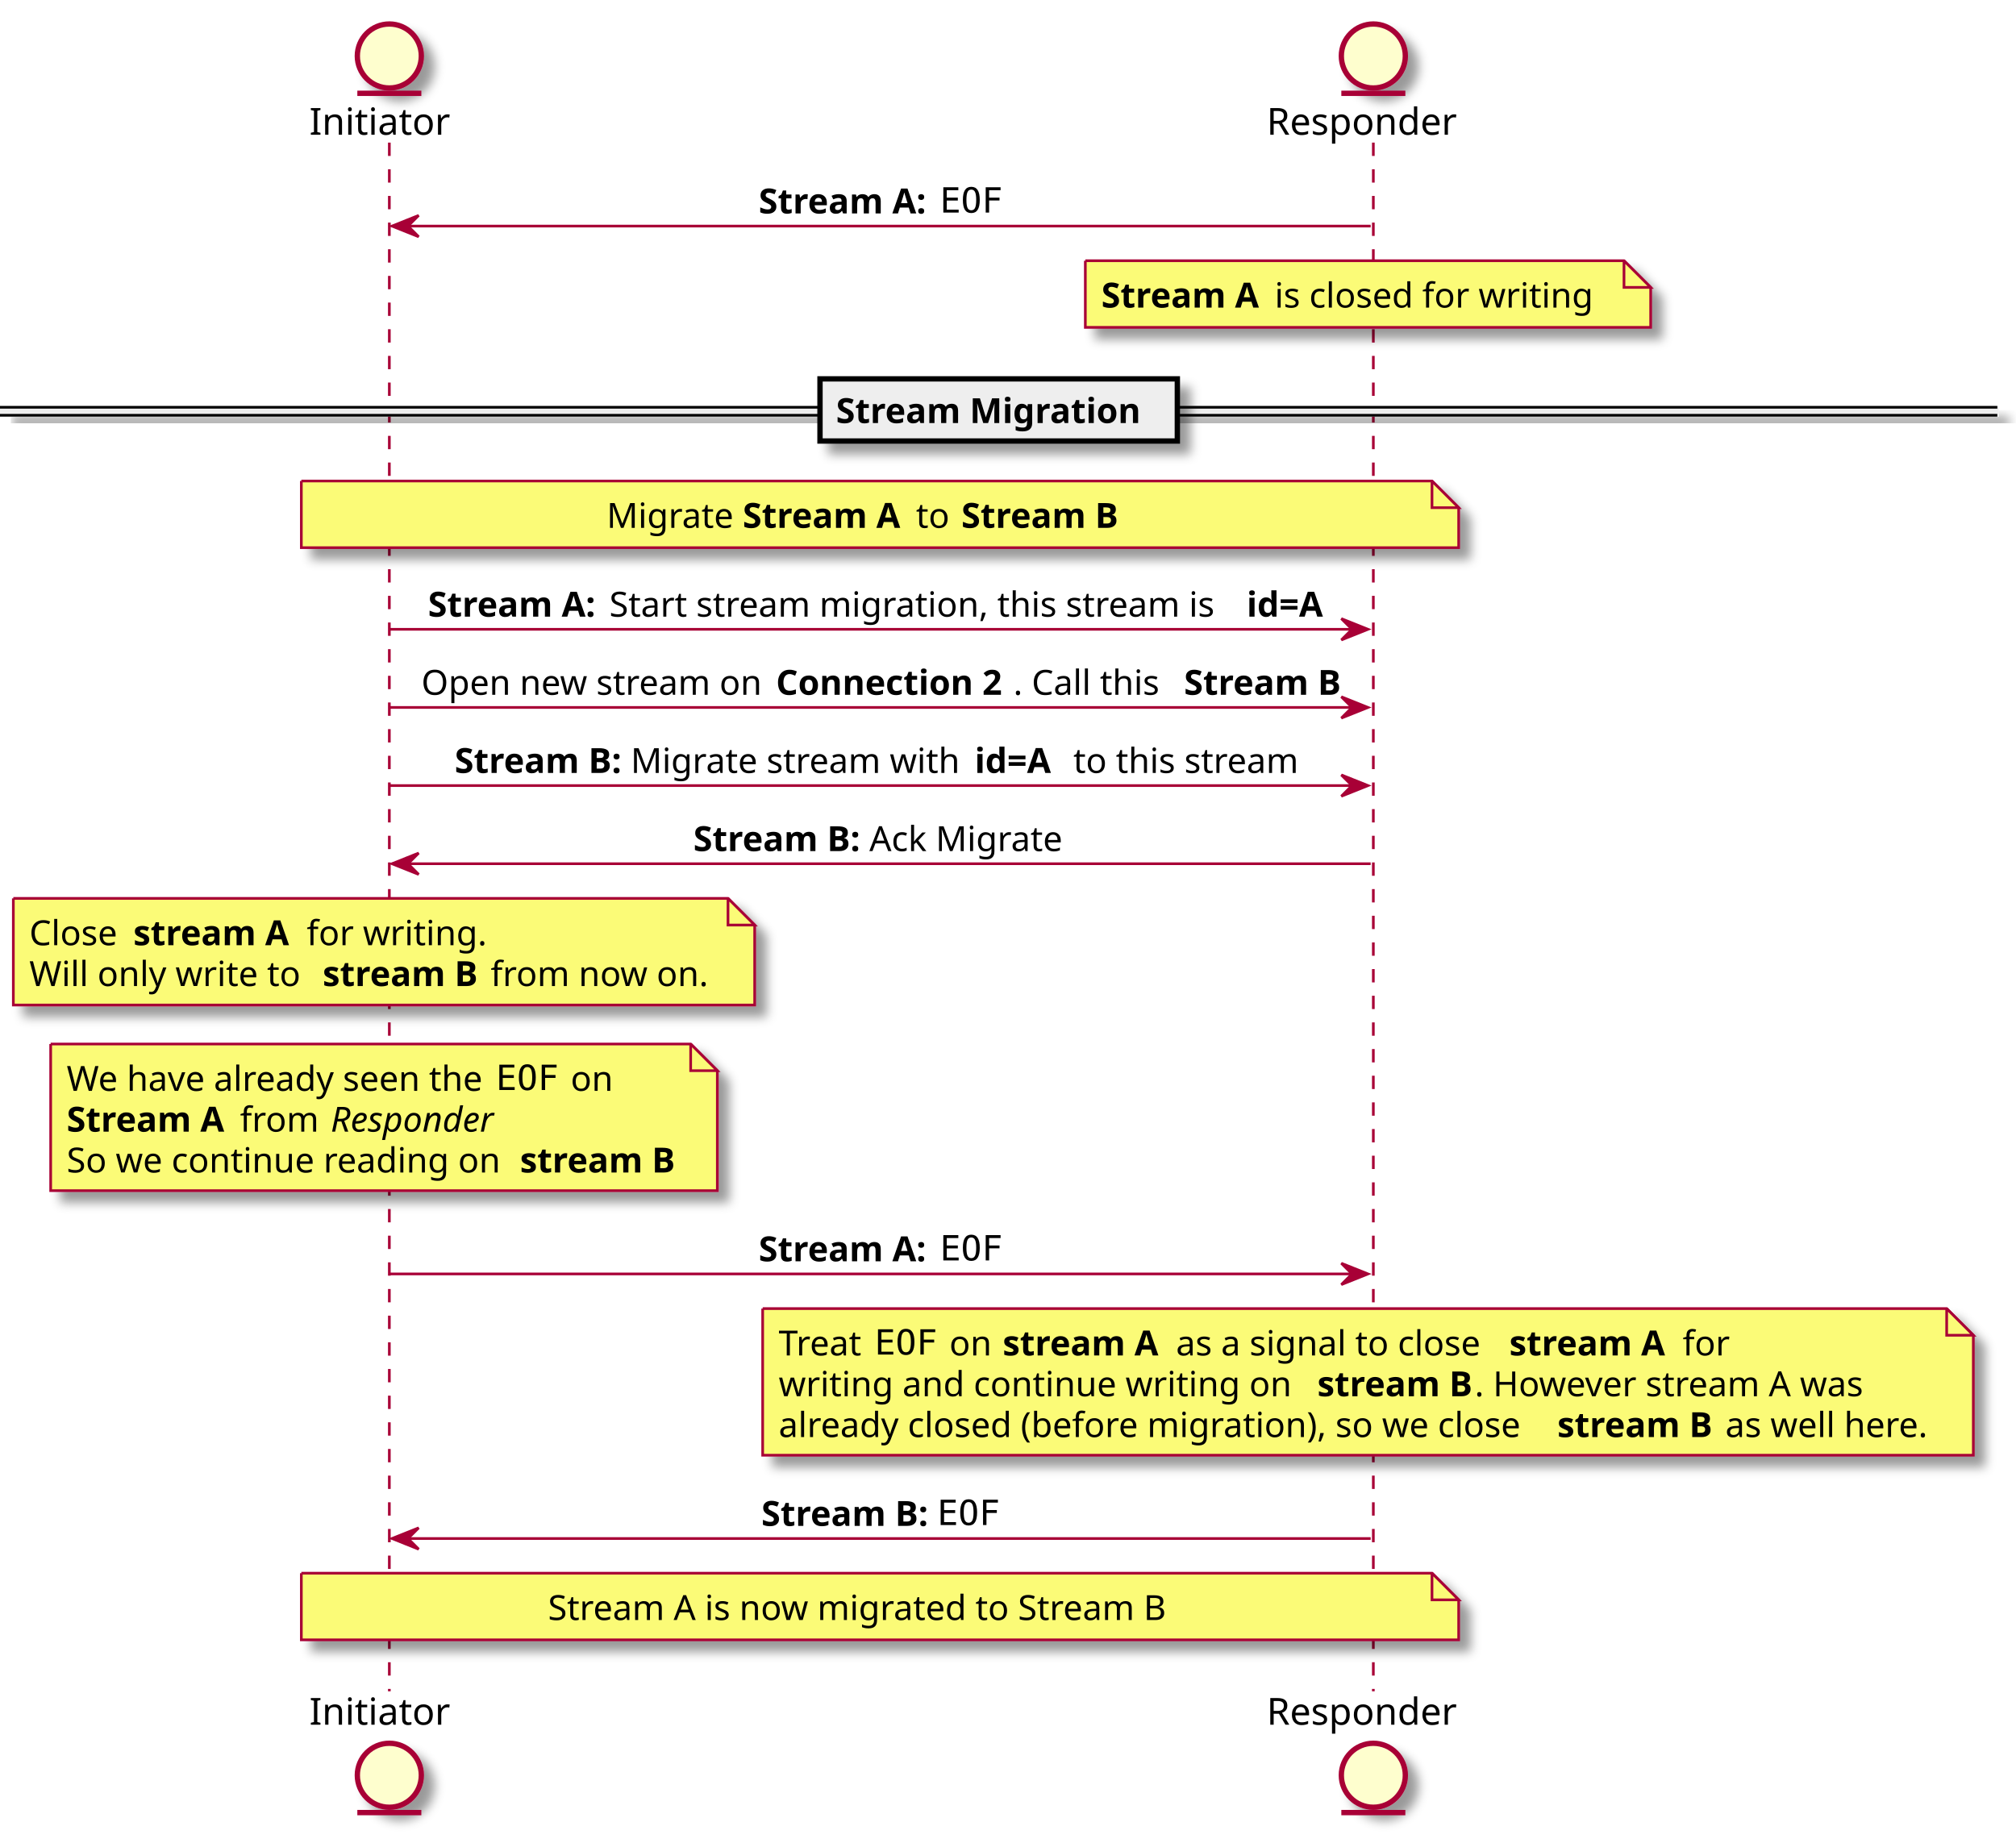
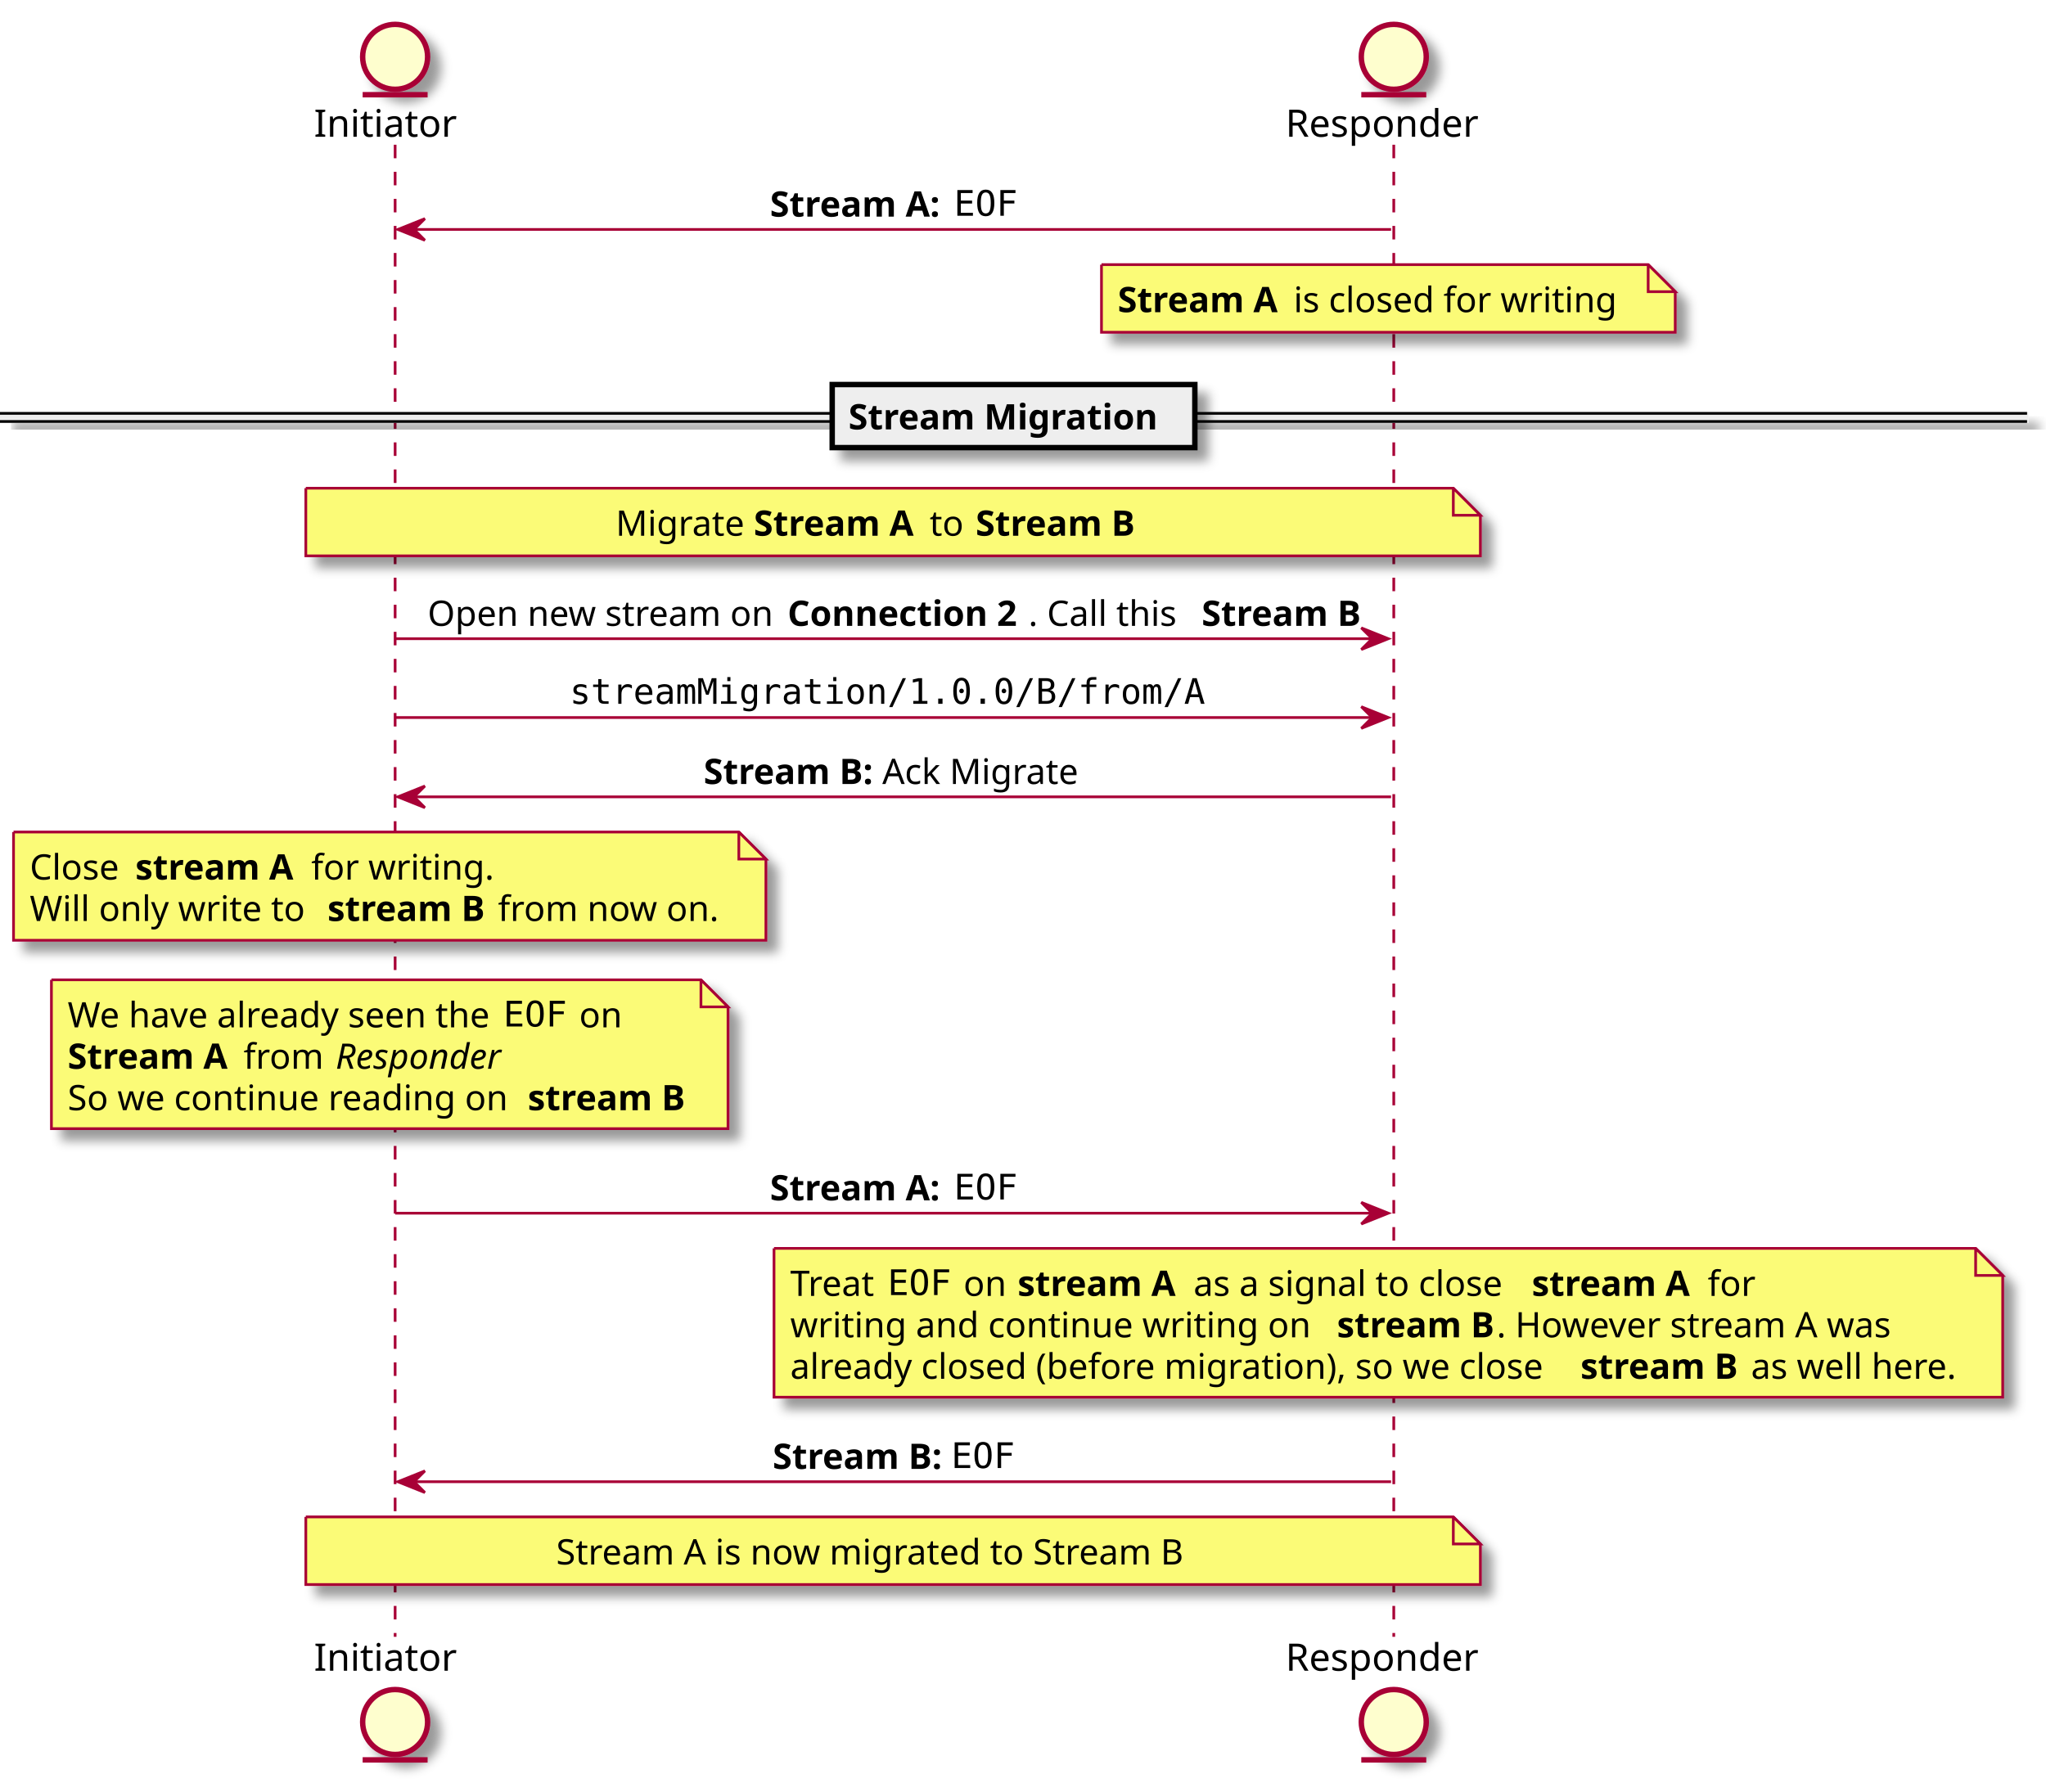
- <svg xmlns="http://www.w3.org/2000/svg" contentScriptType="application/ecmascript" contentStyleType="text/css" height="691px" preserveAspectRatio="none" style="width:756px;height:691px;background:#FFFFFF;" version="1.1" viewBox="0 0 756 691" width="756px" zoomAndPan="magnify">
+ <svg xmlns="http://www.w3.org/2000/svg" contentScriptType="application/ecmascript" contentStyleType="text/css" height="662px" preserveAspectRatio="none" style="width:756px;height:662px;background:#FFFFFF;" version="1.1" viewBox="0 0 756 662" width="756px" zoomAndPan="magnify">
  <defs>
-     <filter height="300%" id="f19ondx6cwf7nl" width="300%" x="-1" y="-1">
+     <filter height="300%" id="fx67nvamvcozk" width="300%" x="-1" y="-1">
      <feGaussianBlur result="blurOut" stdDeviation="2.0" />
      <feColorMatrix in="blurOut" result="blurOut2" type="matrix" values="0 0 0 0 0 0 0 0 0 0 0 0 0 0 0 0 0 0 .4 0" />
      <feOffset dx="4.0" dy="4.0" in="blurOut2" result="blurOut3" />
      <feBlend in="SourceGraphic" in2="blurOut3" mode="normal" />
    </filter>
  </defs>
  <g>
-     <line style="stroke:#A80036;stroke-width:1.0;stroke-dasharray:5.0,5.0;" x1="146" x2="146" y1="53.488" y2="634.389" />
-     <line style="stroke:#A80036;stroke-width:1.0;stroke-dasharray:5.0,5.0;" x1="515" x2="515" y1="53.488" y2="634.389" />
+     <line style="stroke:#A80036;stroke-width:1.0;stroke-dasharray:5.0,5.0;" x1="146" x2="146" y1="53.488" y2="604.9" />
+     <line style="stroke:#A80036;stroke-width:1.0;stroke-dasharray:5.0,5.0;" x1="515" x2="515" y1="53.488" y2="604.9" />
    <text fill="#000000" font-family="sans-serif" font-size="14" lengthAdjust="spacing" textLength="54" x="116" y="50.535">Initiator</text>
-     <ellipse cx="146" cy="21" fill="#FEFECE" filter="url(#f19ondx6cwf7nl)" rx="12" ry="12" style="stroke:#A80036;stroke-width:2.0;" />
+     <ellipse cx="146" cy="21" fill="#FEFECE" filter="url(#fx67nvamvcozk)" rx="12" ry="12" style="stroke:#A80036;stroke-width:2.0;" />
    <line style="stroke:#A80036;stroke-width:2.0;" x1="134" x2="158" y1="35" y2="35" />
-     <text fill="#000000" font-family="sans-serif" font-size="14" lengthAdjust="spacing" textLength="54" x="116" y="646.924">Initiator</text>
-     <ellipse cx="146" cy="665.877" fill="#FEFECE" filter="url(#f19ondx6cwf7nl)" rx="12" ry="12" style="stroke:#A80036;stroke-width:2.0;" />
-     <line style="stroke:#A80036;stroke-width:2.0;" x1="134" x2="158" y1="679.877" y2="679.877" />
+     <text fill="#000000" font-family="sans-serif" font-size="14" lengthAdjust="spacing" textLength="54" x="116" y="617.436">Initiator</text>
+     <ellipse cx="146" cy="636.389" fill="#FEFECE" filter="url(#fx67nvamvcozk)" rx="12" ry="12" style="stroke:#A80036;stroke-width:2.0;" />
+     <line style="stroke:#A80036;stroke-width:2.0;" x1="134" x2="158" y1="650.389" y2="650.389" />
    <text fill="#000000" font-family="sans-serif" font-size="14" lengthAdjust="spacing" textLength="74" x="475" y="50.535">Responder</text>
-     <ellipse cx="515" cy="21" fill="#FEFECE" filter="url(#f19ondx6cwf7nl)" rx="12" ry="12" style="stroke:#A80036;stroke-width:2.0;" />
+     <ellipse cx="515" cy="21" fill="#FEFECE" filter="url(#fx67nvamvcozk)" rx="12" ry="12" style="stroke:#A80036;stroke-width:2.0;" />
    <line style="stroke:#A80036;stroke-width:2.0;" x1="503" x2="527" y1="35" y2="35" />
-     <text fill="#000000" font-family="sans-serif" font-size="14" lengthAdjust="spacing" textLength="74" x="475" y="646.924">Responder</text>
-     <ellipse cx="515" cy="665.877" fill="#FEFECE" filter="url(#f19ondx6cwf7nl)" rx="12" ry="12" style="stroke:#A80036;stroke-width:2.0;" />
-     <line style="stroke:#A80036;stroke-width:2.0;" x1="503" x2="527" y1="679.877" y2="679.877" />
+     <text fill="#000000" font-family="sans-serif" font-size="14" lengthAdjust="spacing" textLength="74" x="475" y="617.436">Responder</text>
+     <ellipse cx="515" cy="636.389" fill="#FEFECE" filter="url(#fx67nvamvcozk)" rx="12" ry="12" style="stroke:#A80036;stroke-width:2.0;" />
+     <line style="stroke:#A80036;stroke-width:2.0;" x1="503" x2="527" y1="650.389" y2="650.389" />
    <polygon fill="#A80036" points="157,80.799,147,84.799,157,88.799,153,84.799" style="stroke:#A80036;stroke-width:1.0;" />
    <line style="stroke:#A80036;stroke-width:1.0;" x1="151" x2="514" y1="84.799" y2="84.799" />
    <text fill="#000000" font-family="sans-serif" font-size="13" font-weight="bold" lengthAdjust="spacing" textLength="64" x="284.5" y="80.057">Stream A:</text>
    <text fill="#000000" font-family="sans-serif" font-size="13" lengthAdjust="spacing" textLength="0" x="352.5" y="80.057" />
    <text fill="#000000" font-family="monospace" font-size="13" lengthAdjust="spacing" textLength="24" x="352.5" y="79.733">EOF</text>
-     <path d="M407,97.799 L407,122.799 L619,122.799 L619,107.799 L609,97.799 L407,97.799 " fill="#FBFB77" filter="url(#f19ondx6cwf7nl)" style="stroke:#A80036;stroke-width:1.0;" />
+     <path d="M407,97.799 L407,122.799 L619,122.799 L619,107.799 L609,97.799 L407,97.799 " fill="#FBFB77" filter="url(#fx67nvamvcozk)" style="stroke:#A80036;stroke-width:1.0;" />
    <path d="M609,97.799 L609,107.799 L619,107.799 L609,97.799 " fill="#FBFB77" style="stroke:#A80036;stroke-width:1.0;" />
    <text fill="#000000" font-family="sans-serif" font-size="13" font-weight="bold" lengthAdjust="spacing" textLength="61" x="413" y="115.367">Stream A</text>
    <text fill="#000000" font-family="sans-serif" font-size="13" lengthAdjust="spacing" textLength="126" x="478" y="115.367">is closed for writing</text>
-     <rect fill="#EEEEEE" filter="url(#f19ondx6cwf7nl)" height="3" style="stroke:#EEEEEE;stroke-width:1.0;" width="749" x="0" y="152.765" />
+     <rect fill="#EEEEEE" filter="url(#fx67nvamvcozk)" height="3" style="stroke:#EEEEEE;stroke-width:1.0;" width="749" x="0" y="152.765" />
    <line style="stroke:#000000;stroke-width:1.0;" x1="0" x2="749" y1="152.765" y2="152.765" />
    <line style="stroke:#000000;stroke-width:1.0;" x1="0" x2="749" y1="155.765" y2="155.765" />
-     <rect fill="#EEEEEE" filter="url(#f19ondx6cwf7nl)" height="23.311" style="stroke:#000000;stroke-width:2.0;" width="134" x="307.5" y="142.109" />
+     <rect fill="#EEEEEE" filter="url(#fx67nvamvcozk)" height="23.311" style="stroke:#000000;stroke-width:2.0;" width="134" x="307.5" y="142.109" />
    <text fill="#000000" font-family="sans-serif" font-size="13" font-weight="bold" lengthAdjust="spacing" textLength="116" x="313.5" y="158.678">Stream Migration</text>
-     <path d="M113,180.42 L113,205.42 L547,205.42 L547,190.42 L537,180.42 L113,180.42 " fill="#FBFB77" filter="url(#f19ondx6cwf7nl)" style="stroke:#A80036;stroke-width:1.0;" />
+     <path d="M113,180.42 L113,205.42 L547,205.42 L547,190.42 L537,180.42 L113,180.42 " fill="#FBFB77" filter="url(#fx67nvamvcozk)" style="stroke:#A80036;stroke-width:1.0;" />
    <path d="M537,180.42 L537,190.42 L547,190.42 L537,180.42 " fill="#FBFB77" style="stroke:#A80036;stroke-width:1.0;" />
    <text fill="#000000" font-family="sans-serif" font-size="13" lengthAdjust="spacing" textLength="47" x="227.5" y="197.988">Migrate</text>
    <text fill="#000000" font-family="sans-serif" font-size="13" font-weight="bold" lengthAdjust="spacing" textLength="61" x="278.5" y="197.988">Stream A</text>
    <text fill="#000000" font-family="sans-serif" font-size="13" lengthAdjust="spacing" textLength="13" x="343.5" y="197.988">to</text>
    <text fill="#000000" font-family="sans-serif" font-size="13" font-weight="bold" lengthAdjust="spacing" textLength="59" x="360.5" y="197.988">Stream B</text>
    <polygon fill="#A80036" points="503,232.041,513,236.041,503,240.041,507,236.041" style="stroke:#A80036;stroke-width:1.0;" />
    <line style="stroke:#A80036;stroke-width:1.0;" x1="146" x2="509" y1="236.041" y2="236.041" />
-     <text fill="#000000" font-family="sans-serif" font-size="13" font-weight="bold" lengthAdjust="spacing" textLength="64" x="160.5" y="231.299">Stream A:</text>
-     <text fill="#000000" font-family="sans-serif" font-size="13" lengthAdjust="spacing" textLength="235" x="228.5" y="231.299">Start stream migration, this stream is</text>
-     <text fill="#000000" font-family="sans-serif" font-size="13" font-weight="bold" lengthAdjust="spacing" textLength="33" x="467.5" y="231.299">id=A</text>
-     <polygon fill="#A80036" points="503,261.352,513,265.352,503,269.352,507,265.352" style="stroke:#A80036;stroke-width:1.0;" />
-     <line style="stroke:#A80036;stroke-width:1.0;" x1="146" x2="509" y1="265.352" y2="265.352" />
-     <text fill="#000000" font-family="sans-serif" font-size="13" lengthAdjust="spacing" textLength="129" x="158" y="260.609">Open new stream on</text>
-     <text fill="#000000" font-family="sans-serif" font-size="13" font-weight="bold" lengthAdjust="spacing" textLength="89" x="291" y="260.609">Connection 2</text>
-     <text fill="#000000" font-family="sans-serif" font-size="13" lengthAdjust="spacing" textLength="60" x="380" y="260.609">. Call this</text>
-     <text fill="#000000" font-family="sans-serif" font-size="13" font-weight="bold" lengthAdjust="spacing" textLength="59" x="444" y="260.609">Stream B</text>
-     <polygon fill="#A80036" points="503,290.662,513,294.662,503,298.662,507,294.662" style="stroke:#A80036;stroke-width:1.0;" />
-     <line style="stroke:#A80036;stroke-width:1.0;" x1="146" x2="509" y1="294.662" y2="294.662" />
-     <text fill="#000000" font-family="sans-serif" font-size="13" font-weight="bold" lengthAdjust="spacing" textLength="62" x="170.5" y="289.92">Stream B:</text>
-     <text fill="#000000" font-family="sans-serif" font-size="13" lengthAdjust="spacing" textLength="125" x="236.5" y="289.92">Migrate stream with</text>
-     <text fill="#000000" font-family="sans-serif" font-size="13" font-weight="bold" lengthAdjust="spacing" textLength="33" x="365.5" y="289.92">id=A</text>
-     <text fill="#000000" font-family="sans-serif" font-size="13" lengthAdjust="spacing" textLength="88" x="402.5" y="289.92">to this stream</text>
-     <polygon fill="#A80036" points="157,319.973,147,323.973,157,327.973,153,323.973" style="stroke:#A80036;stroke-width:1.0;" />
-     <line style="stroke:#A80036;stroke-width:1.0;" x1="151" x2="514" y1="323.973" y2="323.973" />
-     <text fill="#000000" font-family="sans-serif" font-size="13" font-weight="bold" lengthAdjust="spacing" textLength="62" x="260" y="319.231">Stream B:</text>
-     <text fill="#000000" font-family="sans-serif" font-size="13" lengthAdjust="spacing" textLength="75" x="326" y="319.231">Ack Migrate</text>
-     <path d="M5,336.973 L5,376.973 L283,376.973 L283,346.973 L273,336.973 L5,336.973 " fill="#FBFB77" filter="url(#f19ondx6cwf7nl)" style="stroke:#A80036;stroke-width:1.0;" />
-     <path d="M273,336.973 L273,346.973 L283,346.973 L273,336.973 " fill="#FBFB77" style="stroke:#A80036;stroke-width:1.0;" />
-     <text fill="#000000" font-family="sans-serif" font-size="13" lengthAdjust="spacing" textLength="35" x="11" y="354.541">Close</text>
-     <text fill="#000000" font-family="sans-serif" font-size="13" font-weight="bold" lengthAdjust="spacing" textLength="61" x="50" y="354.541">stream A</text>
-     <text fill="#000000" font-family="sans-serif" font-size="13" lengthAdjust="spacing" textLength="70" x="115" y="354.541">for writing.</text>
-     <text fill="#000000" font-family="sans-serif" font-size="13" lengthAdjust="spacing" textLength="106" x="11" y="369.852">Will only write to</text>
-     <text fill="#000000" font-family="sans-serif" font-size="13" font-weight="bold" lengthAdjust="spacing" textLength="59" x="121" y="369.852">stream B</text>
-     <text fill="#000000" font-family="sans-serif" font-size="13" lengthAdjust="spacing" textLength="84" x="184" y="369.852">from now on.</text>
-     <path d="M19,391.594 L19,446.594 L269,446.594 L269,401.594 L259,391.594 L19,391.594 " fill="#FBFB77" filter="url(#f19ondx6cwf7nl)" style="stroke:#A80036;stroke-width:1.0;" />
-     <path d="M259,391.594 L259,401.594 L269,401.594 L259,391.594 " fill="#FBFB77" style="stroke:#A80036;stroke-width:1.0;" />
-     <text fill="#000000" font-family="sans-serif" font-size="13" lengthAdjust="spacing" textLength="157" x="25" y="409.162">We have already seen the</text>
-     <text fill="#000000" font-family="monospace" font-size="13" lengthAdjust="spacing" textLength="24" x="186" y="408.838">EOF</text>
-     <text fill="#000000" font-family="sans-serif" font-size="13" lengthAdjust="spacing" textLength="16" x="214" y="409.162">on</text>
-     <text fill="#000000" font-family="sans-serif" font-size="13" font-weight="bold" lengthAdjust="spacing" textLength="61" x="25" y="424.473">Stream A</text>
-     <text fill="#000000" font-family="sans-serif" font-size="13" lengthAdjust="spacing" textLength="30" x="90" y="424.473">from</text>
-     <text fill="#000000" font-family="sans-serif" font-size="13" font-style="italic" lengthAdjust="spacing" textLength="66" x="124" y="424.473">Responder</text>
-     <text fill="#000000" font-family="sans-serif" font-size="13" lengthAdjust="spacing" textLength="166" x="25" y="439.783">So we continue reading on</text>
-     <text fill="#000000" font-family="sans-serif" font-size="13" font-weight="bold" lengthAdjust="spacing" textLength="59" x="195" y="439.783">stream B</text>
-     <polygon fill="#A80036" points="503,473.836,513,477.836,503,481.836,507,477.836" style="stroke:#A80036;stroke-width:1.0;" />
-     <line style="stroke:#A80036;stroke-width:1.0;" x1="146" x2="509" y1="477.836" y2="477.836" />
-     <text fill="#000000" font-family="sans-serif" font-size="13" font-weight="bold" lengthAdjust="spacing" textLength="64" x="284.5" y="473.094">Stream A:</text>
-     <text fill="#000000" font-family="sans-serif" font-size="13" lengthAdjust="spacing" textLength="0" x="352.5" y="473.094" />
-     <text fill="#000000" font-family="monospace" font-size="13" lengthAdjust="spacing" textLength="24" x="352.5" y="472.77">EOF</text>
-     <path d="M286,490.836 L286,545.836 L740,545.836 L740,500.836 L730,490.836 L286,490.836 " fill="#FBFB77" filter="url(#f19ondx6cwf7nl)" style="stroke:#A80036;stroke-width:1.0;" />
-     <path d="M730,490.836 L730,500.836 L740,500.836 L730,490.836 " fill="#FBFB77" style="stroke:#A80036;stroke-width:1.0;" />
-     <text fill="#000000" font-family="sans-serif" font-size="13" lengthAdjust="spacing" textLength="32" x="292" y="508.404">Treat</text>
-     <text fill="#000000" font-family="monospace" font-size="13" lengthAdjust="spacing" textLength="24" x="328" y="508.081">EOF</text>
-     <text fill="#000000" font-family="sans-serif" font-size="13" lengthAdjust="spacing" textLength="16" x="356" y="508.404">on</text>
-     <text fill="#000000" font-family="sans-serif" font-size="13" font-weight="bold" lengthAdjust="spacing" textLength="61" x="376" y="508.404">stream A</text>
-     <text fill="#000000" font-family="sans-serif" font-size="13" lengthAdjust="spacing" textLength="121" x="441" y="508.404">as a signal to close</text>
-     <text fill="#000000" font-family="sans-serif" font-size="13" font-weight="bold" lengthAdjust="spacing" textLength="61" x="566" y="508.404">stream A</text>
-     <text fill="#000000" font-family="sans-serif" font-size="13" lengthAdjust="spacing" textLength="18" x="631" y="508.404">for</text>
-     <text fill="#000000" font-family="sans-serif" font-size="13" lengthAdjust="spacing" textLength="198" x="292" y="523.715">writing and continue writing on</text>
-     <text fill="#000000" font-family="sans-serif" font-size="13" font-weight="bold" lengthAdjust="spacing" textLength="59" x="494" y="523.715">stream B</text>
-     <text fill="#000000" font-family="sans-serif" font-size="13" lengthAdjust="spacing" textLength="150" x="553" y="523.715">. However stream A was</text>
-     <text fill="#000000" font-family="sans-serif" font-size="13" lengthAdjust="spacing" textLength="288" x="292" y="539.025">already closed (before migration), so we close</text>
-     <text fill="#000000" font-family="sans-serif" font-size="13" font-weight="bold" lengthAdjust="spacing" textLength="59" x="584" y="539.025">stream B</text>
-     <text fill="#000000" font-family="sans-serif" font-size="13" lengthAdjust="spacing" textLength="78" x="647" y="539.025">as well here.</text>
-     <polygon fill="#A80036" points="157,573.078,147,577.078,157,581.078,153,577.078" style="stroke:#A80036;stroke-width:1.0;" />
-     <line style="stroke:#A80036;stroke-width:1.0;" x1="151" x2="514" y1="577.078" y2="577.078" />
-     <text fill="#000000" font-family="sans-serif" font-size="13" font-weight="bold" lengthAdjust="spacing" textLength="62" x="285.5" y="572.336">Stream B:</text>
-     <text fill="#000000" font-family="sans-serif" font-size="13" lengthAdjust="spacing" textLength="0" x="351.5" y="572.336" />
-     <text fill="#000000" font-family="monospace" font-size="13" lengthAdjust="spacing" textLength="24" x="351.5" y="572.012">EOF</text>
-     <path d="M113,590.078 L113,615.078 L547,615.078 L547,600.078 L537,590.078 L113,590.078 " fill="#FBFB77" filter="url(#f19ondx6cwf7nl)" style="stroke:#A80036;stroke-width:1.0;" />
-     <path d="M537,590.078 L537,600.078 L547,600.078 L537,590.078 " fill="#FBFB77" style="stroke:#A80036;stroke-width:1.0;" />
-     <text fill="#000000" font-family="sans-serif" font-size="13" lengthAdjust="spacing" textLength="236" x="205.5" y="607.646">Stream A is now migrated to Stream B</text>
+     <text fill="#000000" font-family="sans-serif" font-size="13" lengthAdjust="spacing" textLength="129" x="158" y="231.299">Open new stream on</text>
+     <text fill="#000000" font-family="sans-serif" font-size="13" font-weight="bold" lengthAdjust="spacing" textLength="89" x="291" y="231.299">Connection 2</text>
+     <text fill="#000000" font-family="sans-serif" font-size="13" lengthAdjust="spacing" textLength="60" x="380" y="231.299">. Call this</text>
+     <text fill="#000000" font-family="sans-serif" font-size="13" font-weight="bold" lengthAdjust="spacing" textLength="59" x="444" y="231.299">Stream B</text>
+     <polygon fill="#A80036" points="503,261.174,513,265.174,503,269.174,507,265.174" style="stroke:#A80036;stroke-width:1.0;" />
+     <line style="stroke:#A80036;stroke-width:1.0;" x1="146" x2="509" y1="265.174" y2="265.174" />
+     <text fill="#000000" font-family="monospace" font-size="13" lengthAdjust="spacing" textLength="240" x="210.5" y="260.108">streamMigration/1.0.0/B/from/A</text>
+     <polygon fill="#A80036" points="157,290.484,147,294.484,157,298.484,153,294.484" style="stroke:#A80036;stroke-width:1.0;" />
+     <line style="stroke:#A80036;stroke-width:1.0;" x1="151" x2="514" y1="294.484" y2="294.484" />
+     <text fill="#000000" font-family="sans-serif" font-size="13" font-weight="bold" lengthAdjust="spacing" textLength="62" x="260" y="289.742">Stream B:</text>
+     <text fill="#000000" font-family="sans-serif" font-size="13" lengthAdjust="spacing" textLength="75" x="326" y="289.742">Ack Migrate</text>
+     <path d="M5,307.484 L5,347.484 L283,347.484 L283,317.484 L273,307.484 L5,307.484 " fill="#FBFB77" filter="url(#fx67nvamvcozk)" style="stroke:#A80036;stroke-width:1.0;" />
+     <path d="M273,307.484 L273,317.484 L283,317.484 L273,307.484 " fill="#FBFB77" style="stroke:#A80036;stroke-width:1.0;" />
+     <text fill="#000000" font-family="sans-serif" font-size="13" lengthAdjust="spacing" textLength="35" x="11" y="325.053">Close</text>
+     <text fill="#000000" font-family="sans-serif" font-size="13" font-weight="bold" lengthAdjust="spacing" textLength="61" x="50" y="325.053">stream A</text>
+     <text fill="#000000" font-family="sans-serif" font-size="13" lengthAdjust="spacing" textLength="70" x="115" y="325.053">for writing.</text>
+     <text fill="#000000" font-family="sans-serif" font-size="13" lengthAdjust="spacing" textLength="106" x="11" y="340.363">Will only write to</text>
+     <text fill="#000000" font-family="sans-serif" font-size="13" font-weight="bold" lengthAdjust="spacing" textLength="59" x="121" y="340.363">stream B</text>
+     <text fill="#000000" font-family="sans-serif" font-size="13" lengthAdjust="spacing" textLength="84" x="184" y="340.363">from now on.</text>
+     <path d="M19,362.106 L19,417.106 L269,417.106 L269,372.106 L259,362.106 L19,362.106 " fill="#FBFB77" filter="url(#fx67nvamvcozk)" style="stroke:#A80036;stroke-width:1.0;" />
+     <path d="M259,362.106 L259,372.106 L269,372.106 L259,362.106 " fill="#FBFB77" style="stroke:#A80036;stroke-width:1.0;" />
+     <text fill="#000000" font-family="sans-serif" font-size="13" lengthAdjust="spacing" textLength="157" x="25" y="379.674">We have already seen the</text>
+     <text fill="#000000" font-family="monospace" font-size="13" lengthAdjust="spacing" textLength="24" x="186" y="379.35">EOF</text>
+     <text fill="#000000" font-family="sans-serif" font-size="13" lengthAdjust="spacing" textLength="16" x="214" y="379.674">on</text>
+     <text fill="#000000" font-family="sans-serif" font-size="13" font-weight="bold" lengthAdjust="spacing" textLength="61" x="25" y="394.984">Stream A</text>
+     <text fill="#000000" font-family="sans-serif" font-size="13" lengthAdjust="spacing" textLength="30" x="90" y="394.984">from</text>
+     <text fill="#000000" font-family="sans-serif" font-size="13" font-style="italic" lengthAdjust="spacing" textLength="66" x="124" y="394.984">Responder</text>
+     <text fill="#000000" font-family="sans-serif" font-size="13" lengthAdjust="spacing" textLength="166" x="25" y="410.295">So we continue reading on</text>
+     <text fill="#000000" font-family="sans-serif" font-size="13" font-weight="bold" lengthAdjust="spacing" textLength="59" x="195" y="410.295">stream B</text>
+     <polygon fill="#A80036" points="503,444.348,513,448.348,503,452.348,507,448.348" style="stroke:#A80036;stroke-width:1.0;" />
+     <line style="stroke:#A80036;stroke-width:1.0;" x1="146" x2="509" y1="448.348" y2="448.348" />
+     <text fill="#000000" font-family="sans-serif" font-size="13" font-weight="bold" lengthAdjust="spacing" textLength="64" x="284.5" y="443.606">Stream A:</text>
+     <text fill="#000000" font-family="sans-serif" font-size="13" lengthAdjust="spacing" textLength="0" x="352.5" y="443.606" />
+     <text fill="#000000" font-family="monospace" font-size="13" lengthAdjust="spacing" textLength="24" x="352.5" y="443.282">EOF</text>
+     <path d="M286,461.348 L286,516.348 L740,516.348 L740,471.348 L730,461.348 L286,461.348 " fill="#FBFB77" filter="url(#fx67nvamvcozk)" style="stroke:#A80036;stroke-width:1.0;" />
+     <path d="M730,461.348 L730,471.348 L740,471.348 L730,461.348 " fill="#FBFB77" style="stroke:#A80036;stroke-width:1.0;" />
+     <text fill="#000000" font-family="sans-serif" font-size="13" lengthAdjust="spacing" textLength="32" x="292" y="478.916">Treat</text>
+     <text fill="#000000" font-family="monospace" font-size="13" lengthAdjust="spacing" textLength="24" x="328" y="478.592">EOF</text>
+     <text fill="#000000" font-family="sans-serif" font-size="13" lengthAdjust="spacing" textLength="16" x="356" y="478.916">on</text>
+     <text fill="#000000" font-family="sans-serif" font-size="13" font-weight="bold" lengthAdjust="spacing" textLength="61" x="376" y="478.916">stream A</text>
+     <text fill="#000000" font-family="sans-serif" font-size="13" lengthAdjust="spacing" textLength="121" x="441" y="478.916">as a signal to close</text>
+     <text fill="#000000" font-family="sans-serif" font-size="13" font-weight="bold" lengthAdjust="spacing" textLength="61" x="566" y="478.916">stream A</text>
+     <text fill="#000000" font-family="sans-serif" font-size="13" lengthAdjust="spacing" textLength="18" x="631" y="478.916">for</text>
+     <text fill="#000000" font-family="sans-serif" font-size="13" lengthAdjust="spacing" textLength="198" x="292" y="494.227">writing and continue writing on</text>
+     <text fill="#000000" font-family="sans-serif" font-size="13" font-weight="bold" lengthAdjust="spacing" textLength="59" x="494" y="494.227">stream B</text>
+     <text fill="#000000" font-family="sans-serif" font-size="13" lengthAdjust="spacing" textLength="150" x="553" y="494.227">. However stream A was</text>
+     <text fill="#000000" font-family="sans-serif" font-size="13" lengthAdjust="spacing" textLength="288" x="292" y="509.537">already closed (before migration), so we close</text>
+     <text fill="#000000" font-family="sans-serif" font-size="13" font-weight="bold" lengthAdjust="spacing" textLength="59" x="584" y="509.537">stream B</text>
+     <text fill="#000000" font-family="sans-serif" font-size="13" lengthAdjust="spacing" textLength="78" x="647" y="509.537">as well here.</text>
+     <polygon fill="#A80036" points="157,543.59,147,547.59,157,551.59,153,547.59" style="stroke:#A80036;stroke-width:1.0;" />
+     <line style="stroke:#A80036;stroke-width:1.0;" x1="151" x2="514" y1="547.59" y2="547.59" />
+     <text fill="#000000" font-family="sans-serif" font-size="13" font-weight="bold" lengthAdjust="spacing" textLength="62" x="285.5" y="542.848">Stream B:</text>
+     <text fill="#000000" font-family="sans-serif" font-size="13" lengthAdjust="spacing" textLength="0" x="351.5" y="542.848" />
+     <text fill="#000000" font-family="monospace" font-size="13" lengthAdjust="spacing" textLength="24" x="351.5" y="542.524">EOF</text>
+     <path d="M113,560.59 L113,585.59 L547,585.59 L547,570.59 L537,560.59 L113,560.59 " fill="#FBFB77" filter="url(#fx67nvamvcozk)" style="stroke:#A80036;stroke-width:1.0;" />
+     <path d="M537,560.59 L537,570.59 L547,570.59 L537,560.59 " fill="#FBFB77" style="stroke:#A80036;stroke-width:1.0;" />
+     <text fill="#000000" font-family="sans-serif" font-size="13" lengthAdjust="spacing" textLength="236" x="205.5" y="578.158">Stream A is now migrated to Stream B</text>
  </g>
</svg>
